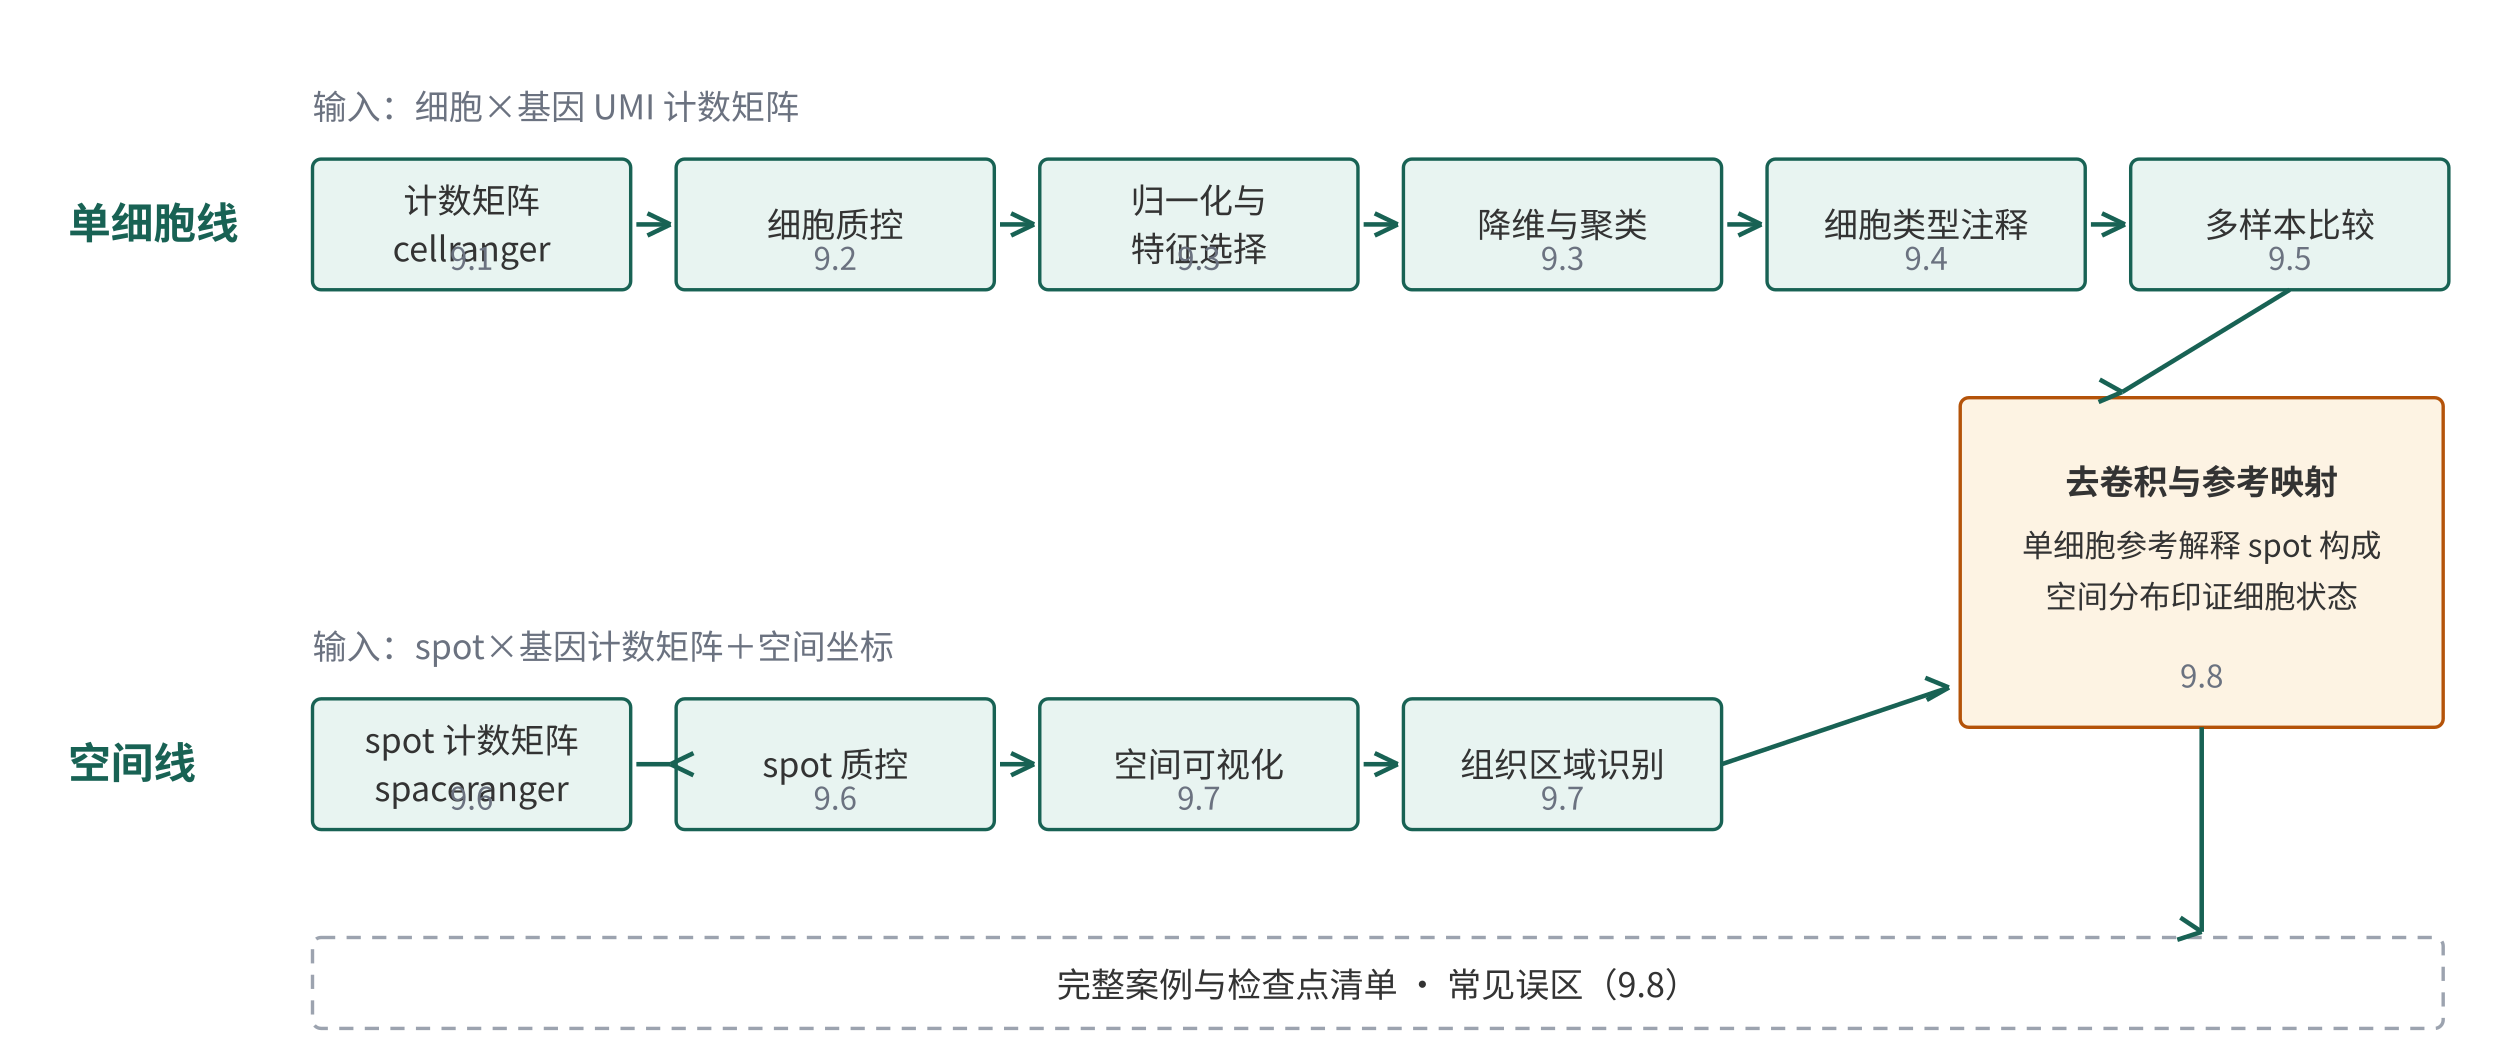
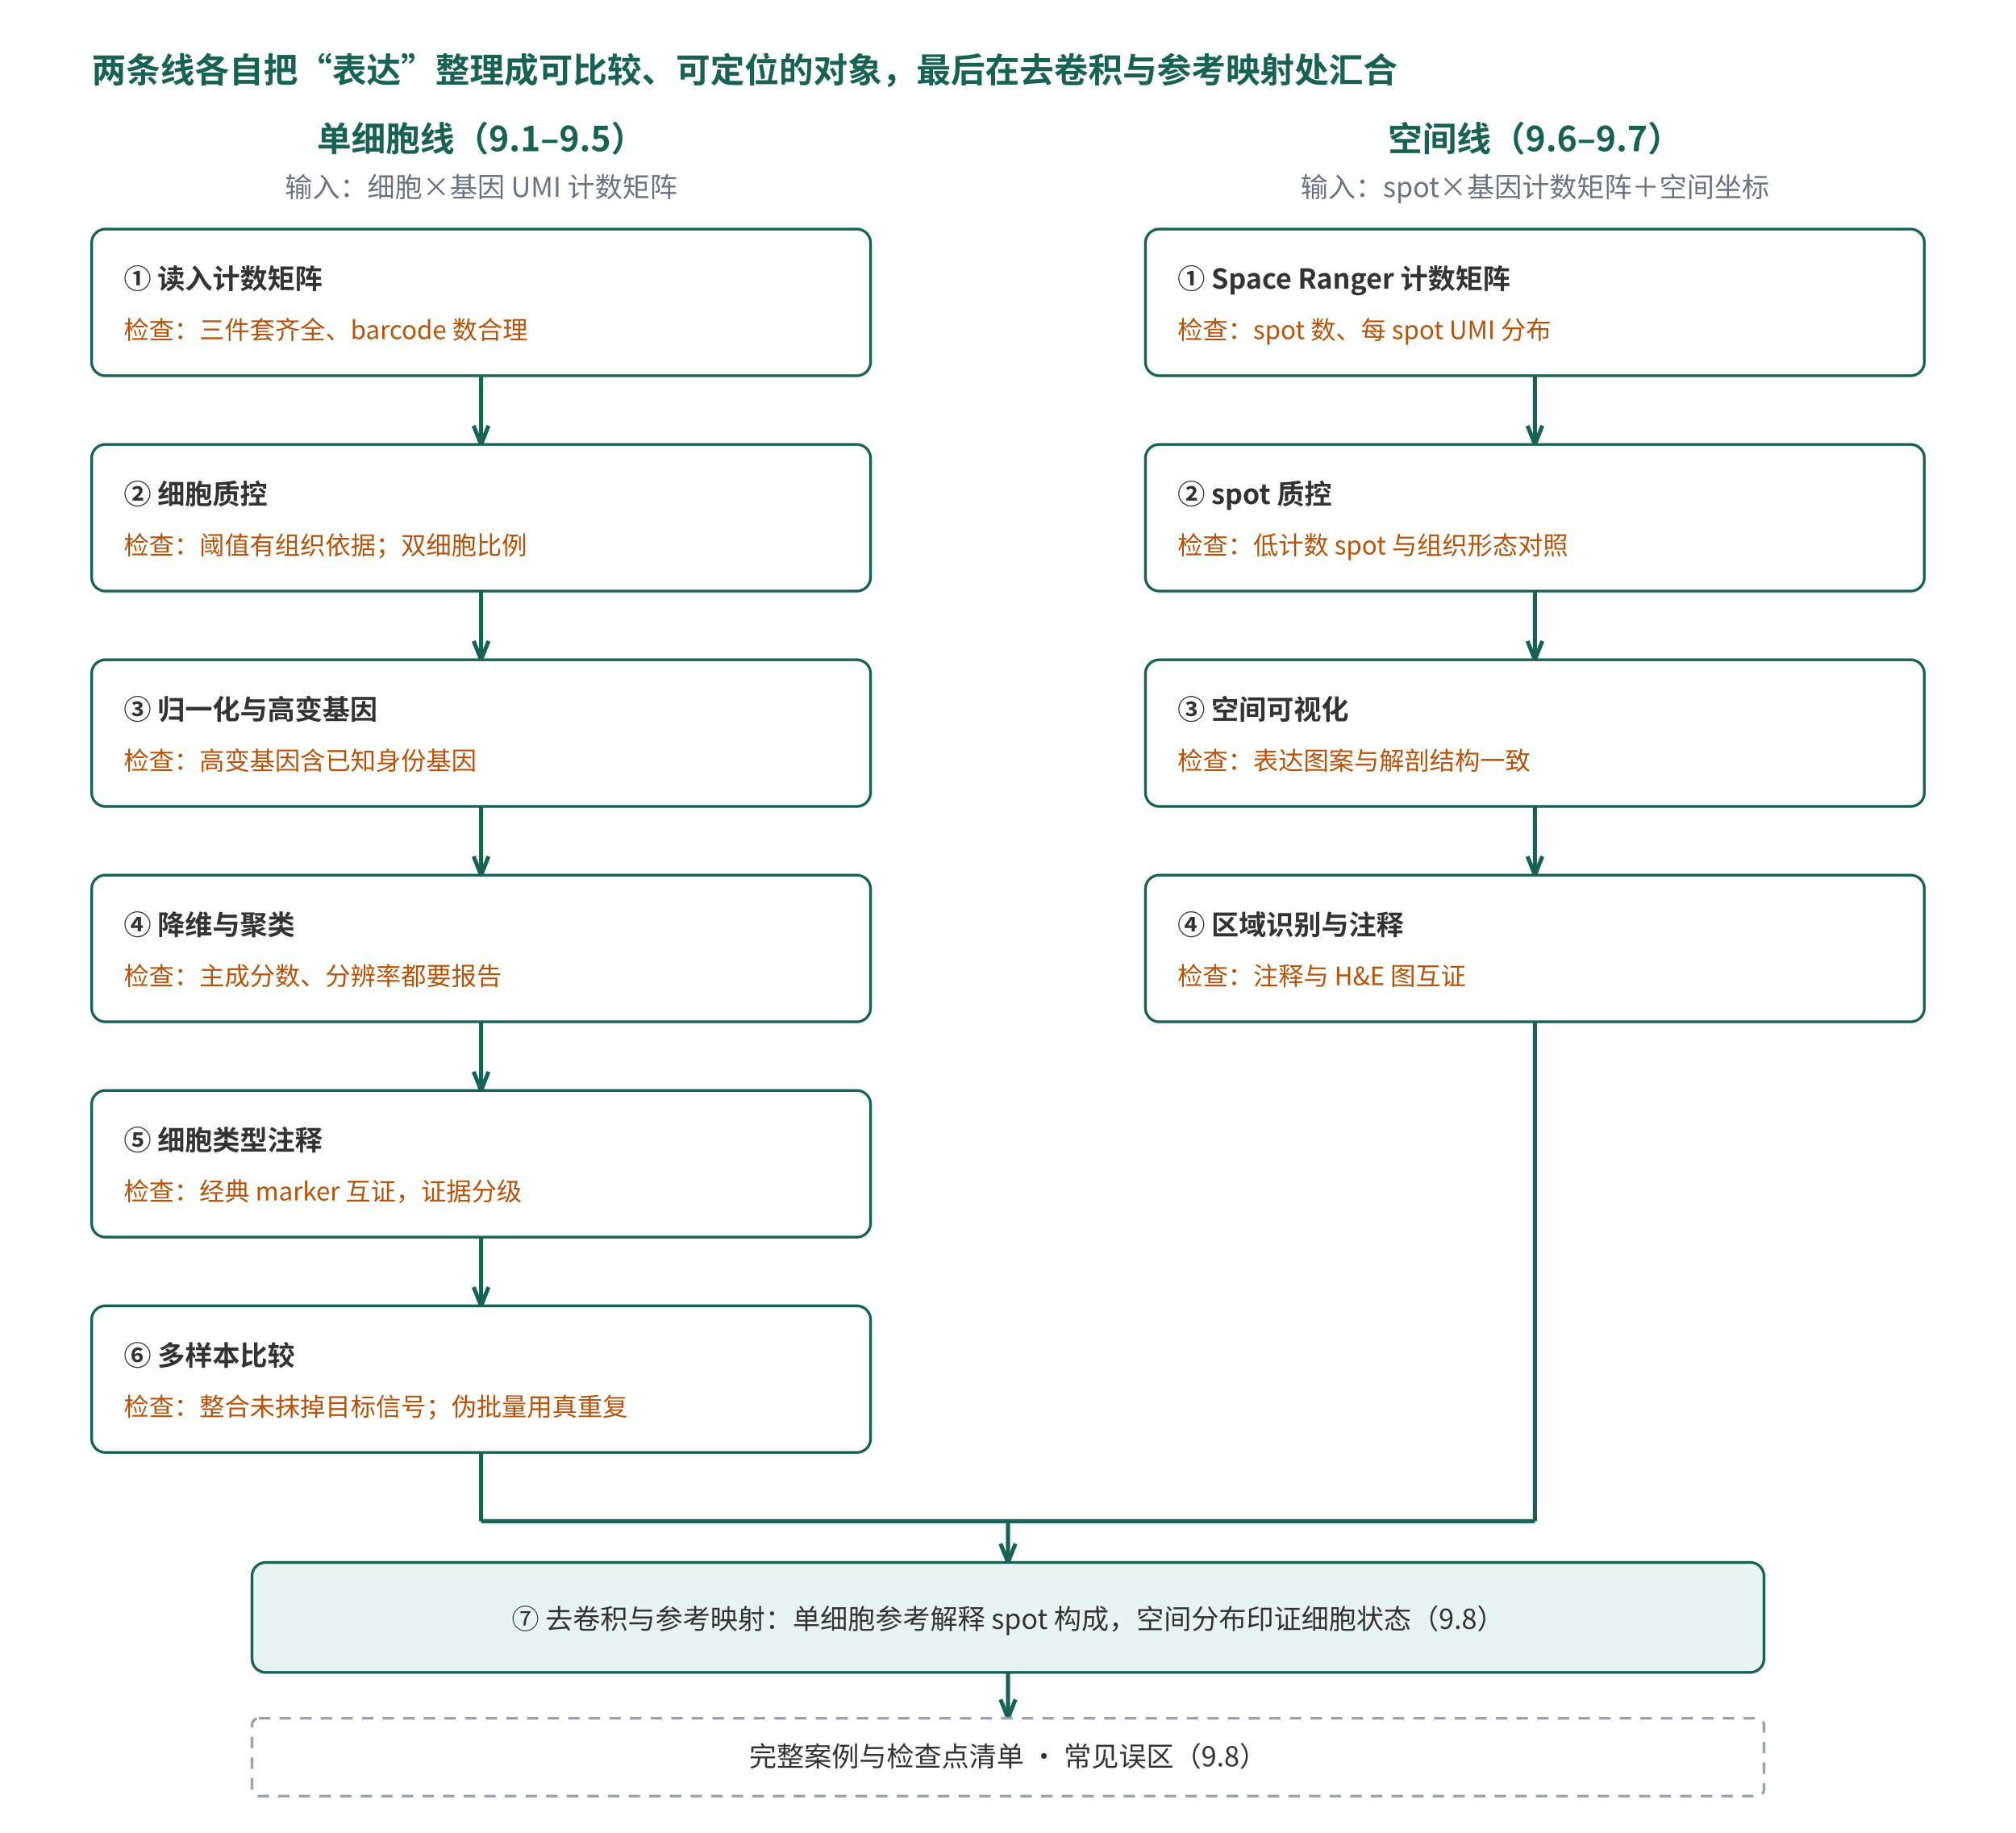
- <svg xmlns="http://www.w3.org/2000/svg" width="880" height="368" viewBox="0 0 880 368" role="img" aria-labelledby="t d">
-   <text x="24" y="84.0" font-family="'PingFang SC', 'Hiragino Sans GB', 'Microsoft YaHei', 'Noto Sans CJK SC', sans-serif" font-size="15" fill="#186254" font-weight="bold" text-anchor="start">单细胞线</text>
-   <text x="24" y="274.0" font-family="'PingFang SC', 'Hiragino Sans GB', 'Microsoft YaHei', 'Noto Sans CJK SC', sans-serif" font-size="15" fill="#186254" font-weight="bold" text-anchor="start">空间线</text>
-   <rect x="110" y="56" width="112" height="46" rx="3" fill="#e8f4f1" stroke="#186254" stroke-width="1.2" />
-   <text x="166.0" y="75.0" font-family="'PingFang SC', 'Hiragino Sans GB', 'Microsoft YaHei', 'Noto Sans CJK SC', sans-serif" font-size="12" fill="#333333" font-weight="normal" text-anchor="middle">计数矩阵</text>
-   <text x="166.0" y="92.0" font-family="'PingFang SC', 'Hiragino Sans GB', 'Microsoft YaHei', 'Noto Sans CJK SC', sans-serif" font-size="12" fill="#333333" font-weight="normal" text-anchor="middle">cellranger</text>
-   <text x="166.0" y="95" font-family="'PingFang SC', 'Hiragino Sans GB', 'Microsoft YaHei', 'Noto Sans CJK SC', sans-serif" font-size="11" fill="#6b7280" font-weight="normal" text-anchor="middle">9.1</text>
-   <rect x="238" y="56" width="112" height="46" rx="3" fill="#e8f4f1" stroke="#186254" stroke-width="1.2" />
-   <text x="294.0" y="83.5" font-family="'PingFang SC', 'Hiragino Sans GB', 'Microsoft YaHei', 'Noto Sans CJK SC', sans-serif" font-size="12" fill="#333333" font-weight="normal" text-anchor="middle">细胞质控</text>
-   <text x="294.0" y="95" font-family="'PingFang SC', 'Hiragino Sans GB', 'Microsoft YaHei', 'Noto Sans CJK SC', sans-serif" font-size="11" fill="#6b7280" font-weight="normal" text-anchor="middle">9.2</text>
-   <line x1="224" y1="79.0" x2="236" y2="79.0" stroke="#186254" stroke-width="1.6" />
-   <line x1="236.0" y1="79.0" x2="227.9" y2="75.1" stroke="#186254" stroke-width="1.6" />
-   <line x1="236.0" y1="79.0" x2="227.9" y2="82.9" stroke="#186254" stroke-width="1.6" />
-   <rect x="366" y="56" width="112" height="46" rx="3" fill="#e8f4f1" stroke="#186254" stroke-width="1.2" />
-   <text x="422.0" y="75.0" font-family="'PingFang SC', 'Hiragino Sans GB', 'Microsoft YaHei', 'Noto Sans CJK SC', sans-serif" font-size="12" fill="#333333" font-weight="normal" text-anchor="middle">归一化与</text>
-   <text x="422.0" y="92.0" font-family="'PingFang SC', 'Hiragino Sans GB', 'Microsoft YaHei', 'Noto Sans CJK SC', sans-serif" font-size="12" fill="#333333" font-weight="normal" text-anchor="middle">特征选择</text>
-   <text x="422.0" y="95" font-family="'PingFang SC', 'Hiragino Sans GB', 'Microsoft YaHei', 'Noto Sans CJK SC', sans-serif" font-size="11" fill="#6b7280" font-weight="normal" text-anchor="middle">9.3</text>
-   <line x1="352" y1="79.0" x2="364" y2="79.0" stroke="#186254" stroke-width="1.6" />
-   <line x1="364.0" y1="79.0" x2="355.9" y2="75.1" stroke="#186254" stroke-width="1.6" />
-   <line x1="364.0" y1="79.0" x2="355.9" y2="82.9" stroke="#186254" stroke-width="1.6" />
-   <rect x="494" y="56" width="112" height="46" rx="3" fill="#e8f4f1" stroke="#186254" stroke-width="1.2" />
-   <text x="550.0" y="83.5" font-family="'PingFang SC', 'Hiragino Sans GB', 'Microsoft YaHei', 'Noto Sans CJK SC', sans-serif" font-size="12" fill="#333333" font-weight="normal" text-anchor="middle">降维与聚类</text>
-   <text x="550.0" y="95" font-family="'PingFang SC', 'Hiragino Sans GB', 'Microsoft YaHei', 'Noto Sans CJK SC', sans-serif" font-size="11" fill="#6b7280" font-weight="normal" text-anchor="middle">9.3</text>
-   <line x1="480" y1="79.0" x2="492" y2="79.0" stroke="#186254" stroke-width="1.6" />
-   <line x1="492.0" y1="79.0" x2="483.9" y2="75.1" stroke="#186254" stroke-width="1.6" />
-   <line x1="492.0" y1="79.0" x2="483.9" y2="82.9" stroke="#186254" stroke-width="1.6" />
-   <rect x="622" y="56" width="112" height="46" rx="3" fill="#e8f4f1" stroke="#186254" stroke-width="1.2" />
-   <text x="678.0" y="83.5" font-family="'PingFang SC', 'Hiragino Sans GB', 'Microsoft YaHei', 'Noto Sans CJK SC', sans-serif" font-size="12" fill="#333333" font-weight="normal" text-anchor="middle">细胞类型注释</text>
-   <text x="678.0" y="95" font-family="'PingFang SC', 'Hiragino Sans GB', 'Microsoft YaHei', 'Noto Sans CJK SC', sans-serif" font-size="11" fill="#6b7280" font-weight="normal" text-anchor="middle">9.4</text>
-   <line x1="608" y1="79.0" x2="620" y2="79.0" stroke="#186254" stroke-width="1.6" />
-   <line x1="620.0" y1="79.0" x2="611.9" y2="75.1" stroke="#186254" stroke-width="1.6" />
-   <line x1="620.0" y1="79.0" x2="611.9" y2="82.9" stroke="#186254" stroke-width="1.6" />
-   <rect x="750" y="56" width="112" height="46" rx="3" fill="#e8f4f1" stroke="#186254" stroke-width="1.2" />
-   <text x="806.0" y="83.5" font-family="'PingFang SC', 'Hiragino Sans GB', 'Microsoft YaHei', 'Noto Sans CJK SC', sans-serif" font-size="12" fill="#333333" font-weight="normal" text-anchor="middle">多样本比较</text>
-   <text x="806.0" y="95" font-family="'PingFang SC', 'Hiragino Sans GB', 'Microsoft YaHei', 'Noto Sans CJK SC', sans-serif" font-size="11" fill="#6b7280" font-weight="normal" text-anchor="middle">9.5</text>
-   <line x1="736" y1="79.0" x2="748" y2="79.0" stroke="#186254" stroke-width="1.6" />
-   <line x1="748.0" y1="79.0" x2="739.9" y2="75.1" stroke="#186254" stroke-width="1.6" />
-   <line x1="748.0" y1="79.0" x2="739.9" y2="82.9" stroke="#186254" stroke-width="1.6" />
-   <rect x="110" y="246" width="112" height="46" rx="3" fill="#e8f4f1" stroke="#186254" stroke-width="1.2" />
-   <text x="166.0" y="265.0" font-family="'PingFang SC', 'Hiragino Sans GB', 'Microsoft YaHei', 'Noto Sans CJK SC', sans-serif" font-size="12" fill="#333333" font-weight="normal" text-anchor="middle">spot 计数矩阵</text>
-   <text x="166.0" y="282.0" font-family="'PingFang SC', 'Hiragino Sans GB', 'Microsoft YaHei', 'Noto Sans CJK SC', sans-serif" font-size="12" fill="#333333" font-weight="normal" text-anchor="middle">spaceranger</text>
-   <text x="166.0" y="285" font-family="'PingFang SC', 'Hiragino Sans GB', 'Microsoft YaHei', 'Noto Sans CJK SC', sans-serif" font-size="11" fill="#6b7280" font-weight="normal" text-anchor="middle">9.6</text>
-   <rect x="238" y="246" width="112" height="46" rx="3" fill="#e8f4f1" stroke="#186254" stroke-width="1.2" />
-   <text x="294.0" y="273.5" font-family="'PingFang SC', 'Hiragino Sans GB', 'Microsoft YaHei', 'Noto Sans CJK SC', sans-serif" font-size="12" fill="#333333" font-weight="normal" text-anchor="middle">spot 质控</text>
-   <text x="294.0" y="285" font-family="'PingFang SC', 'Hiragino Sans GB', 'Microsoft YaHei', 'Noto Sans CJK SC', sans-serif" font-size="11" fill="#6b7280" font-weight="normal" text-anchor="middle">9.6</text>
-   <line x1="224" y1="269.0" x2="236" y2="269.0" stroke="#186254" stroke-width="1.6" />
-   <line x1="236.0" y1="269.0" x2="244.1" y2="272.9" stroke="#186254" stroke-width="1.6" />
-   <line x1="236.0" y1="269.0" x2="244.1" y2="265.1" stroke="#186254" stroke-width="1.6" />
-   <rect x="366" y="246" width="112" height="46" rx="3" fill="#e8f4f1" stroke="#186254" stroke-width="1.2" />
-   <text x="422.0" y="273.5" font-family="'PingFang SC', 'Hiragino Sans GB', 'Microsoft YaHei', 'Noto Sans CJK SC', sans-serif" font-size="12" fill="#333333" font-weight="normal" text-anchor="middle">空间可视化</text>
-   <text x="422.0" y="285" font-family="'PingFang SC', 'Hiragino Sans GB', 'Microsoft YaHei', 'Noto Sans CJK SC', sans-serif" font-size="11" fill="#6b7280" font-weight="normal" text-anchor="middle">9.7</text>
-   <line x1="352" y1="269.0" x2="364" y2="269.0" stroke="#186254" stroke-width="1.6" />
-   <line x1="364.0" y1="269.0" x2="355.9" y2="265.1" stroke="#186254" stroke-width="1.6" />
-   <line x1="364.0" y1="269.0" x2="355.9" y2="272.9" stroke="#186254" stroke-width="1.6" />
-   <rect x="494" y="246" width="112" height="46" rx="3" fill="#e8f4f1" stroke="#186254" stroke-width="1.2" />
-   <text x="550.0" y="273.5" font-family="'PingFang SC', 'Hiragino Sans GB', 'Microsoft YaHei', 'Noto Sans CJK SC', sans-serif" font-size="12" fill="#333333" font-weight="normal" text-anchor="middle">组织区域识别</text>
-   <text x="550.0" y="285" font-family="'PingFang SC', 'Hiragino Sans GB', 'Microsoft YaHei', 'Noto Sans CJK SC', sans-serif" font-size="11" fill="#6b7280" font-weight="normal" text-anchor="middle">9.7</text>
-   <line x1="480" y1="269.0" x2="492" y2="269.0" stroke="#186254" stroke-width="1.6" />
-   <line x1="492.0" y1="269.0" x2="483.9" y2="265.1" stroke="#186254" stroke-width="1.6" />
-   <line x1="492.0" y1="269.0" x2="483.9" y2="272.9" stroke="#186254" stroke-width="1.6" />
-   <rect x="690" y="140" width="170" height="116" rx="3" fill="#fdf3e3" stroke="#b45309" stroke-width="1.2" />
-   <text x="775.0" y="174" font-family="'PingFang SC', 'Hiragino Sans GB', 'Microsoft YaHei', 'Noto Sans CJK SC', sans-serif" font-size="12" fill="#333333" font-weight="bold" text-anchor="middle">去卷积与参考映射</text>
-   <text x="775.0" y="196" font-family="'PingFang SC', 'Hiragino Sans GB', 'Microsoft YaHei', 'Noto Sans CJK SC', sans-serif" font-size="11" fill="#333333" font-weight="normal" text-anchor="middle">单细胞参考解释 spot 构成</text>
-   <text x="775.0" y="214" font-family="'PingFang SC', 'Hiragino Sans GB', 'Microsoft YaHei', 'Noto Sans CJK SC', sans-serif" font-size="11" fill="#333333" font-weight="normal" text-anchor="middle">空间分布印证细胞状态</text>
-   <text x="775.0" y="242" font-family="'PingFang SC', 'Hiragino Sans GB', 'Microsoft YaHei', 'Noto Sans CJK SC', sans-serif" font-size="11" fill="#6b7280" font-weight="normal" text-anchor="middle">9.8</text>
-   <line x1="806.0" y1="102" x2="747.0" y2="138" stroke="#186254" stroke-width="1.6" />
-   <line x1="747.0" y1="138.0" x2="739.1" y2="133.6" stroke="#186254" stroke-width="1.6" />
-   <line x1="747.0" y1="138.0" x2="738.7" y2="141.5" stroke="#186254" stroke-width="1.6" />
-   <line x1="606" y1="269.0" x2="686" y2="242" stroke="#186254" stroke-width="1.6" />
-   <line x1="686.0" y1="242.0" x2="677.7" y2="238.6" stroke="#186254" stroke-width="1.6" />
-   <line x1="686.0" y1="242.0" x2="678.2" y2="246.4" stroke="#186254" stroke-width="1.6" />
-   <rect x="110" y="330" width="750" height="32" rx="3" fill="none" stroke="#9ca3af" stroke-width="1.2" stroke-dasharray="5,4" />
-   <text x="485.0" y="351" font-family="'PingFang SC', 'Hiragino Sans GB', 'Microsoft YaHei', 'Noto Sans CJK SC', sans-serif" font-size="12" fill="#333333" font-weight="normal" text-anchor="middle">完整案例与检查点清单 · 常见误区（9.8）</text>
-   <line x1="775.0" y1="256" x2="775.0" y2="328" stroke="#186254" stroke-width="1.6" />
-   <line x1="775.0" y1="328.0" x2="767.5" y2="323.0" stroke="#186254" stroke-width="1.6" />
-   <line x1="775.0" y1="328.0" x2="766.4" y2="330.8" stroke="#186254" stroke-width="1.6" />
-   <text x="110" y="42" font-family="'PingFang SC', 'Hiragino Sans GB', 'Microsoft YaHei', 'Noto Sans CJK SC', sans-serif" font-size="12" fill="#6b7280" font-weight="normal" text-anchor="start">输入：细胞×基因 UMI 计数矩阵</text>
-   <text x="110" y="232" font-family="'PingFang SC', 'Hiragino Sans GB', 'Microsoft YaHei', 'Noto Sans CJK SC', sans-serif" font-size="12" fill="#6b7280" font-weight="normal" text-anchor="start">输入：spot×基因计数矩阵＋空间坐标</text>
+ <svg xmlns="http://www.w3.org/2000/svg" width="880" height="800" viewBox="0 0 880 800" role="img" aria-labelledby="t d">
+   <text x="40" y="36" font-family="'PingFang SC', 'Hiragino Sans GB', 'Microsoft YaHei', 'Noto Sans CJK SC', sans-serif" font-size="15" fill="#186254" font-weight="bold" text-anchor="start">两条线各自把“表达”整理成可比较、可定位的对象，最后在去卷积与参考映射处汇合</text>
+   <text x="210.0" y="66" font-family="'PingFang SC', 'Hiragino Sans GB', 'Microsoft YaHei', 'Noto Sans CJK SC', sans-serif" font-size="15" fill="#186254" font-weight="bold" text-anchor="middle">单细胞线（9.1–9.5）</text>
+   <text x="210.0" y="86" font-family="'PingFang SC', 'Hiragino Sans GB', 'Microsoft YaHei', 'Noto Sans CJK SC', sans-serif" font-size="12" fill="#6b7280" font-weight="normal" text-anchor="middle">输入：细胞×基因 UMI 计数矩阵</text>
+   <rect x="40" y="100" width="340" height="64" rx="6" fill="none" stroke="#186254" stroke-width="1.2" />
+   <text x="54" y="126" font-family="'PingFang SC', 'Hiragino Sans GB', 'Microsoft YaHei', 'Noto Sans CJK SC', sans-serif" font-size="12" fill="#333333" font-weight="bold" text-anchor="start">① 读入计数矩阵</text>
+   <text x="54" y="148" font-family="'PingFang SC', 'Hiragino Sans GB', 'Microsoft YaHei', 'Noto Sans CJK SC', sans-serif" font-size="11" fill="#b45309" font-weight="normal" text-anchor="start">检查：三件套齐全、barcode 数合理</text>
+   <line x1="210.0" y1="164" x2="210.0" y2="194" stroke="#186254" stroke-width="1.8" />
+   <line x1="210.0" y1="194" x2="206.738" y2="185.782" stroke="#186254" stroke-width="1.8" />
+   <line x1="210.0" y1="194" x2="213.262" y2="185.782" stroke="#186254" stroke-width="1.8" />
+   <rect x="40" y="194" width="340" height="64" rx="6" fill="none" stroke="#186254" stroke-width="1.2" />
+   <text x="54" y="220" font-family="'PingFang SC', 'Hiragino Sans GB', 'Microsoft YaHei', 'Noto Sans CJK SC', sans-serif" font-size="12" fill="#333333" font-weight="bold" text-anchor="start">② 细胞质控</text>
+   <text x="54" y="242" font-family="'PingFang SC', 'Hiragino Sans GB', 'Microsoft YaHei', 'Noto Sans CJK SC', sans-serif" font-size="11" fill="#b45309" font-weight="normal" text-anchor="start">检查：阈值有组织依据；双细胞比例</text>
+   <line x1="210.0" y1="258" x2="210.0" y2="288" stroke="#186254" stroke-width="1.8" />
+   <line x1="210.0" y1="288" x2="206.738" y2="279.782" stroke="#186254" stroke-width="1.8" />
+   <line x1="210.0" y1="288" x2="213.262" y2="279.782" stroke="#186254" stroke-width="1.8" />
+   <rect x="40" y="288" width="340" height="64" rx="6" fill="none" stroke="#186254" stroke-width="1.2" />
+   <text x="54" y="314" font-family="'PingFang SC', 'Hiragino Sans GB', 'Microsoft YaHei', 'Noto Sans CJK SC', sans-serif" font-size="12" fill="#333333" font-weight="bold" text-anchor="start">③ 归一化与高变基因</text>
+   <text x="54" y="336" font-family="'PingFang SC', 'Hiragino Sans GB', 'Microsoft YaHei', 'Noto Sans CJK SC', sans-serif" font-size="11" fill="#b45309" font-weight="normal" text-anchor="start">检查：高变基因含已知身份基因</text>
+   <line x1="210.0" y1="352" x2="210.0" y2="382" stroke="#186254" stroke-width="1.8" />
+   <line x1="210.0" y1="382" x2="206.738" y2="373.782" stroke="#186254" stroke-width="1.8" />
+   <line x1="210.0" y1="382" x2="213.262" y2="373.782" stroke="#186254" stroke-width="1.8" />
+   <rect x="40" y="382" width="340" height="64" rx="6" fill="none" stroke="#186254" stroke-width="1.2" />
+   <text x="54" y="408" font-family="'PingFang SC', 'Hiragino Sans GB', 'Microsoft YaHei', 'Noto Sans CJK SC', sans-serif" font-size="12" fill="#333333" font-weight="bold" text-anchor="start">④ 降维与聚类</text>
+   <text x="54" y="430" font-family="'PingFang SC', 'Hiragino Sans GB', 'Microsoft YaHei', 'Noto Sans CJK SC', sans-serif" font-size="11" fill="#b45309" font-weight="normal" text-anchor="start">检查：主成分数、分辨率都要报告</text>
+   <line x1="210.0" y1="446" x2="210.0" y2="476" stroke="#186254" stroke-width="1.8" />
+   <line x1="210.0" y1="476" x2="206.738" y2="467.782" stroke="#186254" stroke-width="1.8" />
+   <line x1="210.0" y1="476" x2="213.262" y2="467.782" stroke="#186254" stroke-width="1.8" />
+   <rect x="40" y="476" width="340" height="64" rx="6" fill="none" stroke="#186254" stroke-width="1.2" />
+   <text x="54" y="502" font-family="'PingFang SC', 'Hiragino Sans GB', 'Microsoft YaHei', 'Noto Sans CJK SC', sans-serif" font-size="12" fill="#333333" font-weight="bold" text-anchor="start">⑤ 细胞类型注释</text>
+   <text x="54" y="524" font-family="'PingFang SC', 'Hiragino Sans GB', 'Microsoft YaHei', 'Noto Sans CJK SC', sans-serif" font-size="11" fill="#b45309" font-weight="normal" text-anchor="start">检查：经典 marker 互证，证据分级</text>
+   <line x1="210.0" y1="540" x2="210.0" y2="570" stroke="#186254" stroke-width="1.8" />
+   <line x1="210.0" y1="570" x2="206.738" y2="561.782" stroke="#186254" stroke-width="1.8" />
+   <line x1="210.0" y1="570" x2="213.262" y2="561.782" stroke="#186254" stroke-width="1.8" />
+   <rect x="40" y="570" width="340" height="64" rx="6" fill="none" stroke="#186254" stroke-width="1.2" />
+   <text x="54" y="596" font-family="'PingFang SC', 'Hiragino Sans GB', 'Microsoft YaHei', 'Noto Sans CJK SC', sans-serif" font-size="12" fill="#333333" font-weight="bold" text-anchor="start">⑥ 多样本比较</text>
+   <text x="54" y="618" font-family="'PingFang SC', 'Hiragino Sans GB', 'Microsoft YaHei', 'Noto Sans CJK SC', sans-serif" font-size="11" fill="#b45309" font-weight="normal" text-anchor="start">检查：整合未抹掉目标信号；伪批量用真重复</text>
+   <text x="670.0" y="66" font-family="'PingFang SC', 'Hiragino Sans GB', 'Microsoft YaHei', 'Noto Sans CJK SC', sans-serif" font-size="15" fill="#186254" font-weight="bold" text-anchor="middle">空间线（9.6–9.7）</text>
+   <text x="670.0" y="86" font-family="'PingFang SC', 'Hiragino Sans GB', 'Microsoft YaHei', 'Noto Sans CJK SC', sans-serif" font-size="12" fill="#6b7280" font-weight="normal" text-anchor="middle">输入：spot×基因计数矩阵＋空间坐标</text>
+   <rect x="500" y="100" width="340" height="64" rx="6" fill="none" stroke="#186254" stroke-width="1.2" />
+   <text x="514" y="126" font-family="'PingFang SC', 'Hiragino Sans GB', 'Microsoft YaHei', 'Noto Sans CJK SC', sans-serif" font-size="12" fill="#333333" font-weight="bold" text-anchor="start">① Space Ranger 计数矩阵</text>
+   <text x="514" y="148" font-family="'PingFang SC', 'Hiragino Sans GB', 'Microsoft YaHei', 'Noto Sans CJK SC', sans-serif" font-size="11" fill="#b45309" font-weight="normal" text-anchor="start">检查：spot 数、每 spot UMI 分布</text>
+   <line x1="670.0" y1="164" x2="670.0" y2="194" stroke="#186254" stroke-width="1.8" />
+   <line x1="670.0" y1="194" x2="666.738" y2="185.782" stroke="#186254" stroke-width="1.8" />
+   <line x1="670.0" y1="194" x2="673.262" y2="185.782" stroke="#186254" stroke-width="1.8" />
+   <rect x="500" y="194" width="340" height="64" rx="6" fill="none" stroke="#186254" stroke-width="1.2" />
+   <text x="514" y="220" font-family="'PingFang SC', 'Hiragino Sans GB', 'Microsoft YaHei', 'Noto Sans CJK SC', sans-serif" font-size="12" fill="#333333" font-weight="bold" text-anchor="start">② spot 质控</text>
+   <text x="514" y="242" font-family="'PingFang SC', 'Hiragino Sans GB', 'Microsoft YaHei', 'Noto Sans CJK SC', sans-serif" font-size="11" fill="#b45309" font-weight="normal" text-anchor="start">检查：低计数 spot 与组织形态对照</text>
+   <line x1="670.0" y1="258" x2="670.0" y2="288" stroke="#186254" stroke-width="1.8" />
+   <line x1="670.0" y1="288" x2="666.738" y2="279.782" stroke="#186254" stroke-width="1.8" />
+   <line x1="670.0" y1="288" x2="673.262" y2="279.782" stroke="#186254" stroke-width="1.8" />
+   <rect x="500" y="288" width="340" height="64" rx="6" fill="none" stroke="#186254" stroke-width="1.2" />
+   <text x="514" y="314" font-family="'PingFang SC', 'Hiragino Sans GB', 'Microsoft YaHei', 'Noto Sans CJK SC', sans-serif" font-size="12" fill="#333333" font-weight="bold" text-anchor="start">③ 空间可视化</text>
+   <text x="514" y="336" font-family="'PingFang SC', 'Hiragino Sans GB', 'Microsoft YaHei', 'Noto Sans CJK SC', sans-serif" font-size="11" fill="#b45309" font-weight="normal" text-anchor="start">检查：表达图案与解剖结构一致</text>
+   <line x1="670.0" y1="352" x2="670.0" y2="382" stroke="#186254" stroke-width="1.8" />
+   <line x1="670.0" y1="382" x2="666.738" y2="373.782" stroke="#186254" stroke-width="1.8" />
+   <line x1="670.0" y1="382" x2="673.262" y2="373.782" stroke="#186254" stroke-width="1.8" />
+   <rect x="500" y="382" width="340" height="64" rx="6" fill="none" stroke="#186254" stroke-width="1.2" />
+   <text x="514" y="408" font-family="'PingFang SC', 'Hiragino Sans GB', 'Microsoft YaHei', 'Noto Sans CJK SC', sans-serif" font-size="12" fill="#333333" font-weight="bold" text-anchor="start">④ 区域识别与注释</text>
+   <text x="514" y="430" font-family="'PingFang SC', 'Hiragino Sans GB', 'Microsoft YaHei', 'Noto Sans CJK SC', sans-serif" font-size="11" fill="#b45309" font-weight="normal" text-anchor="start">检查：注释与 H&amp;E 图互证</text>
+   <line x1="210.0" y1="634" x2="210.0" y2="664" stroke="#186254" stroke-width="1.8" />
+   <line x1="670.0" y1="446" x2="670.0" y2="664" stroke="#186254" stroke-width="1.8" />
+   <line x1="210.0" y1="664" x2="670.0" y2="664" stroke="#186254" stroke-width="1.8" />
+   <line x1="440.0" y1="664" x2="440.0" y2="682" stroke="#186254" stroke-width="1.8" />
+   <line x1="440.0" y1="682" x2="436.738" y2="673.782" stroke="#186254" stroke-width="1.8" />
+   <line x1="440.0" y1="682" x2="443.262" y2="673.782" stroke="#186254" stroke-width="1.8" />
+   <rect x="110.0" y="682" width="660" height="48" rx="6" fill="#e8f4f1" stroke="#186254" stroke-width="1.2" />
+   <text x="440.0" y="711" font-family="'PingFang SC', 'Hiragino Sans GB', 'Microsoft YaHei', 'Noto Sans CJK SC', sans-serif" font-size="12" fill="#333333" font-weight="normal" text-anchor="middle">⑦ 去卷积与参考映射：单细胞参考解释 spot 构成，空间分布印证细胞状态（9.8）</text>
+   <line x1="440.0" y1="730" x2="440.0" y2="750" stroke="#186254" stroke-width="1.8" />
+   <line x1="440.0" y1="750" x2="436.738" y2="741.782" stroke="#186254" stroke-width="1.8" />
+   <line x1="440.0" y1="750" x2="443.262" y2="741.782" stroke="#186254" stroke-width="1.8" />
+   <rect x="110.0" y="750" width="660" height="34" rx="3" fill="none" stroke="#9ca3af" stroke-width="1.2" stroke-dasharray="5,4" />
+   <text x="440.0" y="771" font-family="'PingFang SC', 'Hiragino Sans GB', 'Microsoft YaHei', 'Noto Sans CJK SC', sans-serif" font-size="12" fill="#333333" font-weight="normal" text-anchor="middle">完整案例与检查点清单 · 常见误区（9.8）</text>
</svg>
